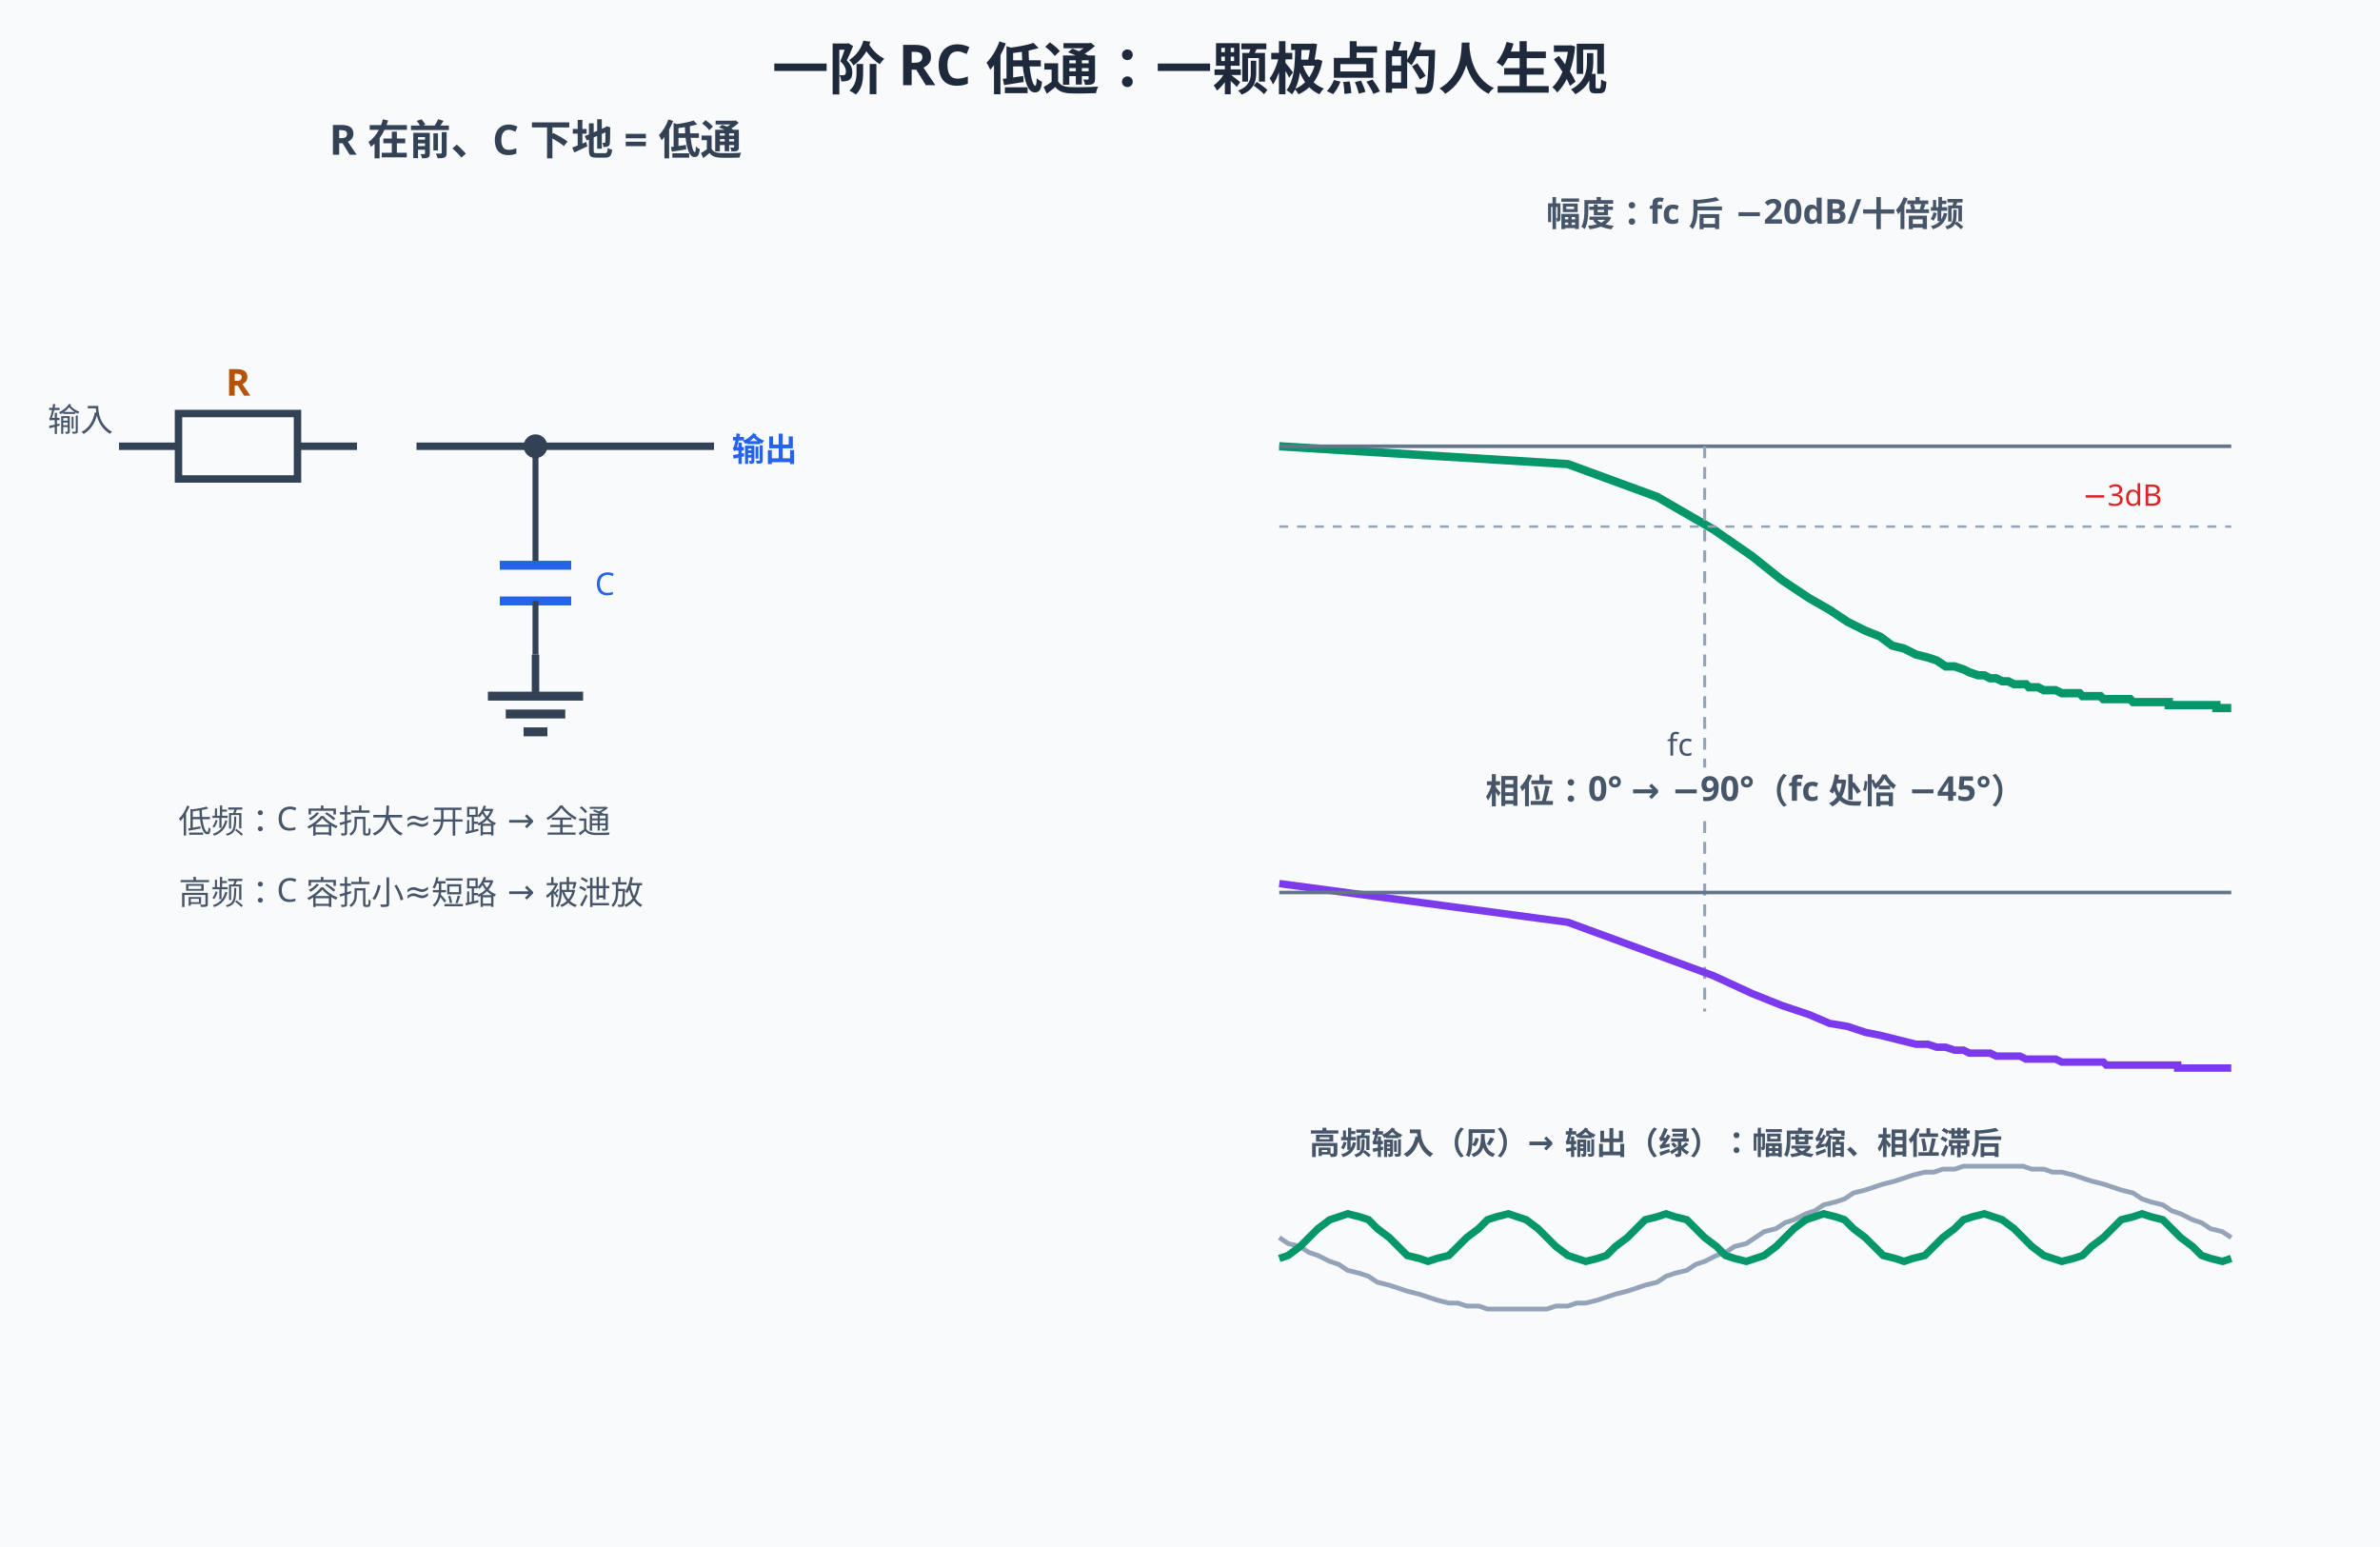
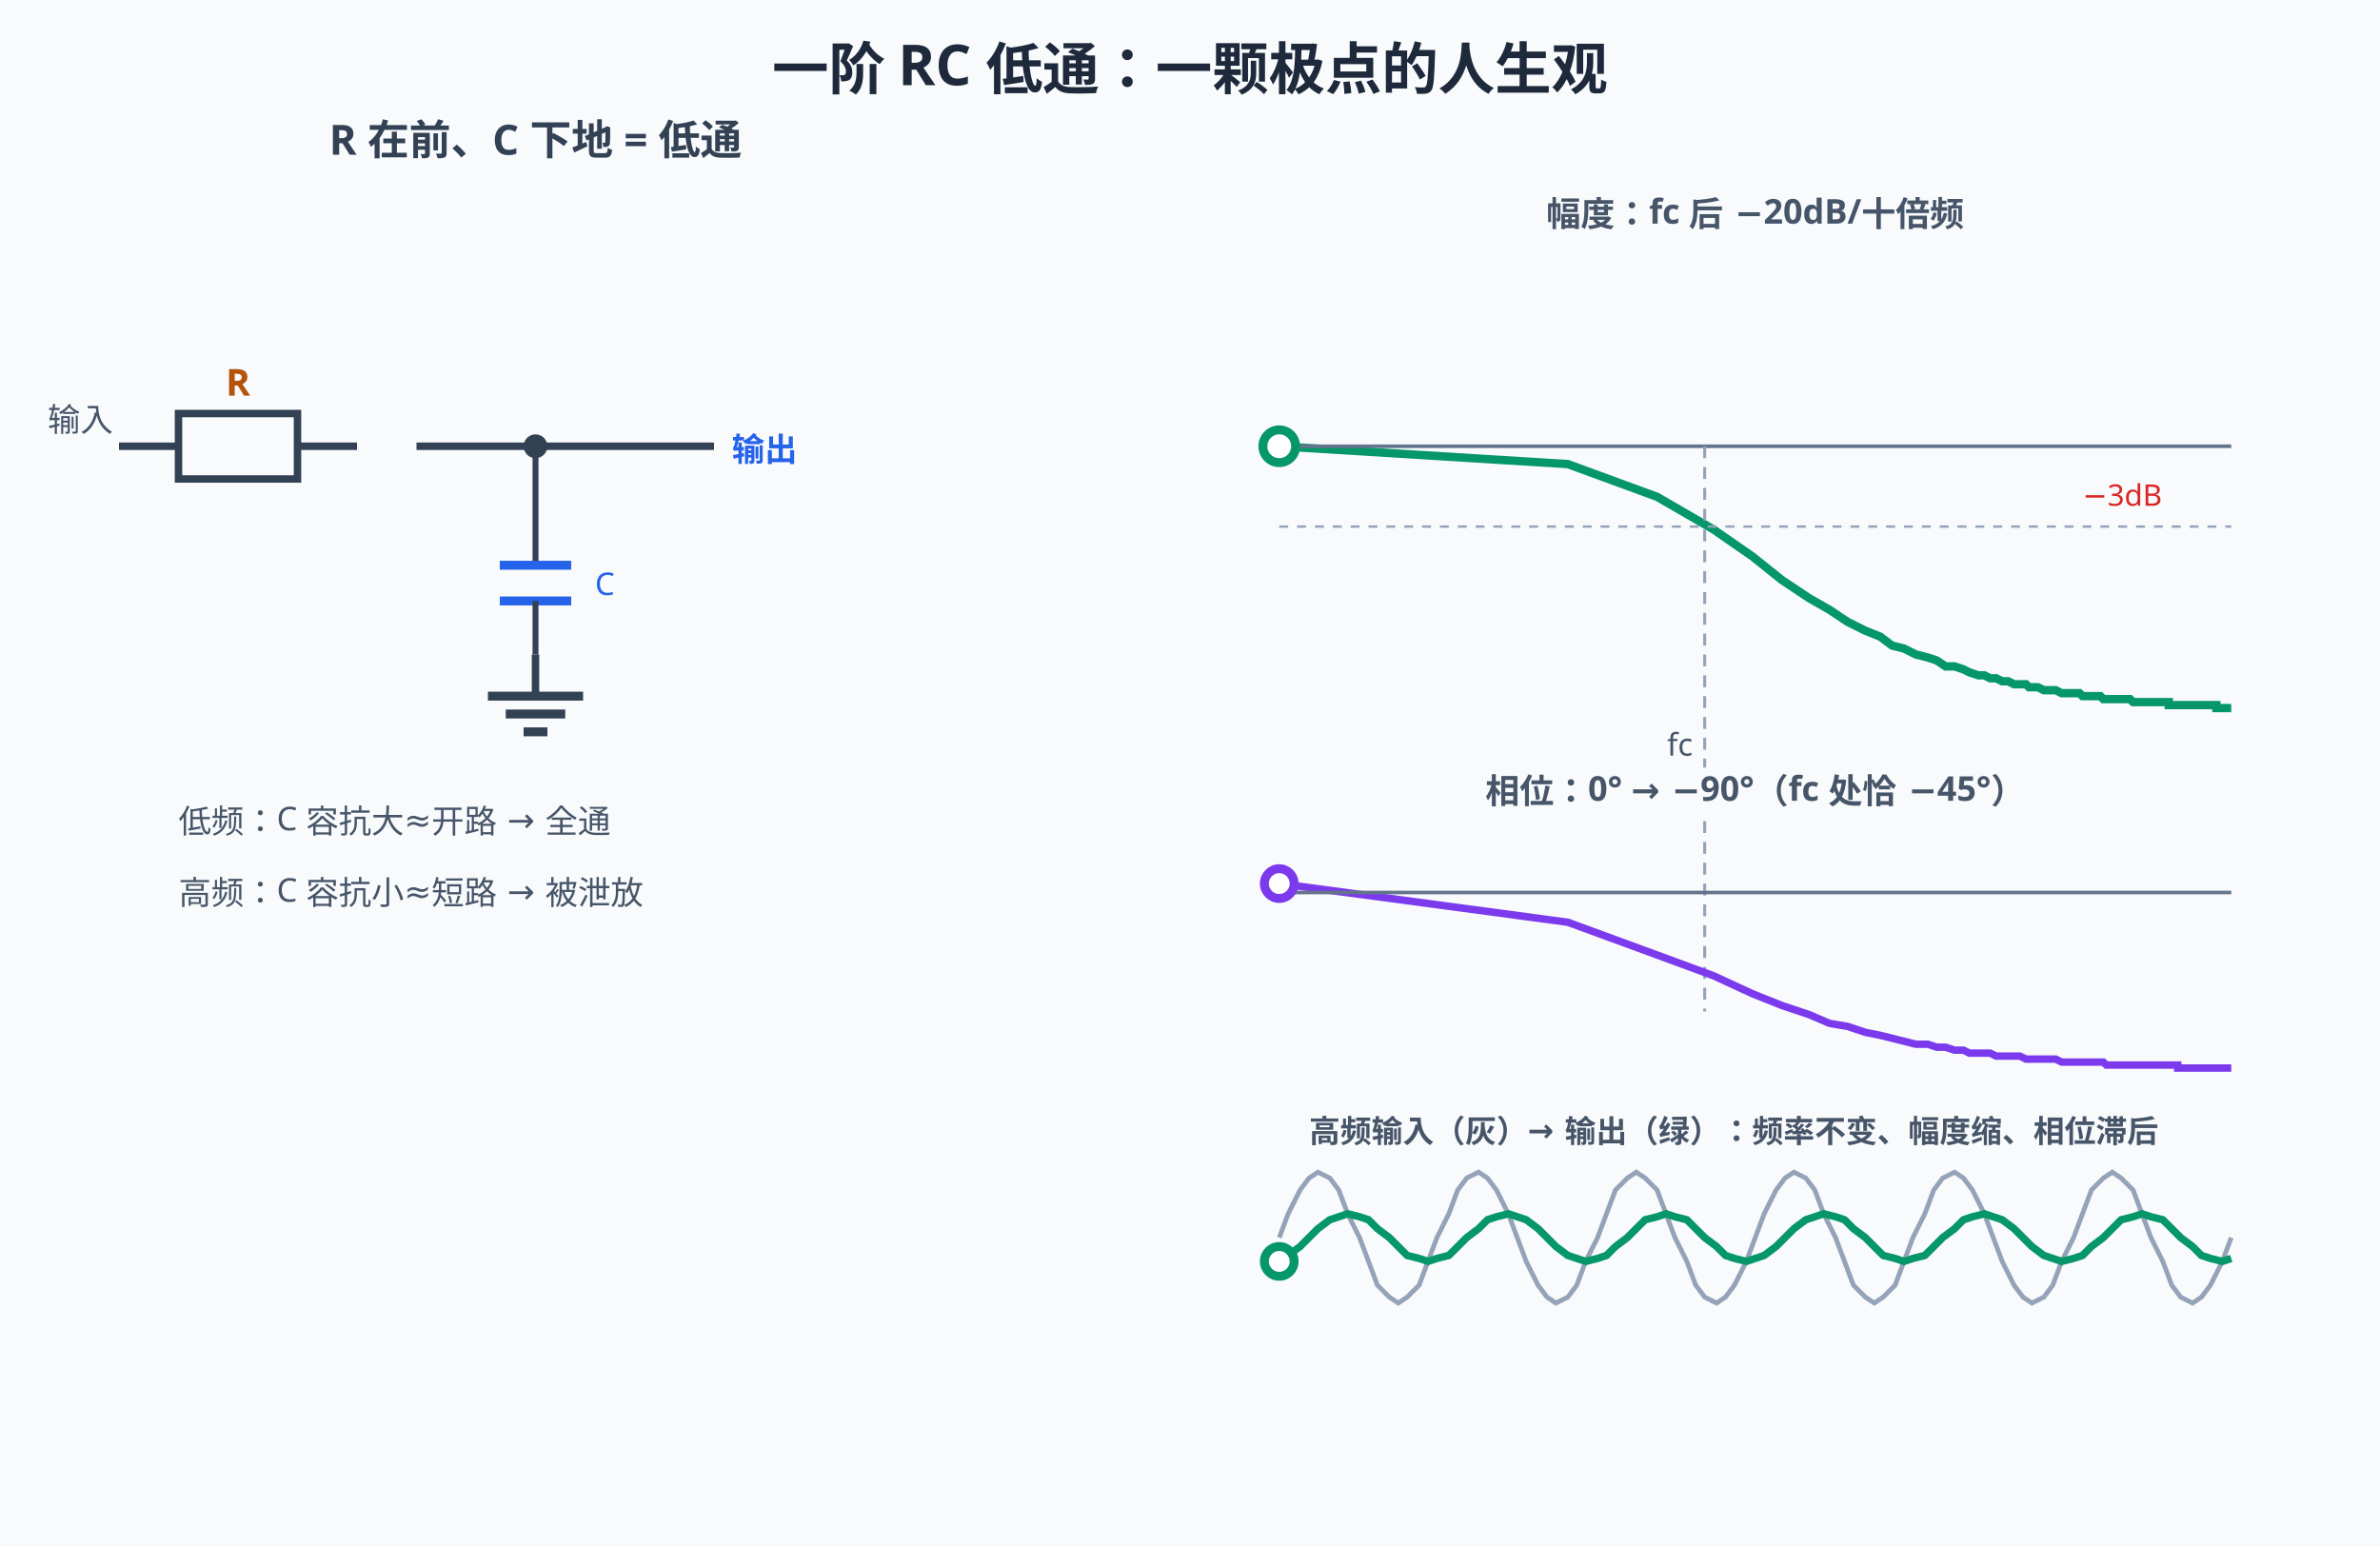
<svg xmlns="http://www.w3.org/2000/svg" width="800" height="520" viewBox="0 0 800 520">
  <rect width="800" height="520" fill="#f8fafc" />
  <style>
text{font-family:"Segoe UI","Microsoft YaHei",sans-serif;}
@media (prefers-color-scheme: dark){
rect[fill="#f8fafc"]{fill:#0f172a}
[fill="#1e293b"]{fill:#f1f5f9}[stroke="#1e293b"]{stroke:#f1f5f9}
[fill="#334155"]{fill:#e2e8f0}[stroke="#334155"]{stroke:#e2e8f0}
[fill="#475569"]{fill:#cbd5e1}[stroke="#475569"]{stroke:#cbd5e1}
[fill="#64748b"]{fill:#94a3b8}[stroke="#64748b"]{stroke:#94a3b8}
[fill="#dbeafe"]{fill:#1e3a8a}[fill="#eff6ff"]{fill:#172554}
[fill="#1d4ed8"]{fill:#60a5fa}[fill="#2563eb"]{fill:#60a5fa}[fill="#3b82f6"]{fill:#60a5fa}
[fill="#ecfdf5"]{fill:#022c22}[fill="#059669"]{fill:#34d399}[fill="#065f46"]{fill:#6ee7b7}[fill="#10b981"]{fill:#34d399}
[fill="#fffbeb"]{fill:#451a03}[fill="#b45309"]{fill:#fcd34d}[fill="#92400e"]{fill:#fcd34d}[fill="#f59e0b"]{fill:#fbbf24}
[fill="#fef2f2"]{fill:#450a0a}[fill="#dc2626"]{fill:#f87171}[fill="#991b1b"]{fill:#fca5a5}
[fill="#cbd5e1"]{fill:#334155}[stroke="#cbd5e1"]{stroke:#475569}
[fill="#ffffff"]{fill:#0f172a}[fill="#94a3b8"]{fill:#64748b}[stroke="#94a3b8"]{stroke:#64748b}
[fill="#7c3aed"]{fill:#a78bfa}[stroke="#7c3aed"]{stroke:#a78bfa}
}
</style>
  <text x="400" y="30" text-anchor="middle" font-size="19" font-weight="bold" fill="#1e293b">一阶 RC 低通：一颗极点的人生观</text>
  <text x="180" y="52" text-anchor="middle" font-size="14" font-weight="bold" fill="#334155">R 在前、C 下地 = 低通</text>
  <text x="16" y="145" font-size="11" fill="#475569">输入</text>
  <line x1="40" y1="150" x2="60" y2="150" stroke="#334155" stroke-width="2.5" />
  <rect x="60" y="139" width="40" height="22" fill="#f8fafc" stroke="#334155" stroke-width="2.5" />
  <line x1="100" y1="150" x2="120" y2="150" stroke="#334155" stroke-width="2.5" />
  <text x="80.0" y="133" text-anchor="middle" font-size="12.5" font-weight="bold" fill="#b45309">R</text>
  <line x1="140" y1="150" x2="180" y2="150" stroke="#334155" stroke-width="2.5" />
  <circle cx="180" cy="150" r="4" fill="#334155" />
  <line x1="180" y1="150" x2="240" y2="150" stroke="#334155" stroke-width="2.5" />
  <text x="246" y="155" font-size="11" font-weight="bold" fill="#2563eb">输出</text>
  <line x1="180" y1="150" x2="180" y2="190" stroke="#334155" stroke-width="2" />
  <line x1="168" y1="190" x2="192" y2="190" stroke="#2563eb" stroke-width="3" />
  <line x1="168" y1="202" x2="192" y2="202" stroke="#2563eb" stroke-width="3" />
  <line x1="180" y1="202" x2="180" y2="220" stroke="#334155" stroke-width="2" />
  <line x1="180" y1="220" x2="180" y2="234" stroke="#334155" stroke-width="2.5" />
  <line x1="164" y1="234" x2="196" y2="234" stroke="#334155" stroke-width="3" />
  <line x1="170" y1="240" x2="190" y2="240" stroke="#334155" stroke-width="3" />
  <line x1="176" y1="246" x2="184" y2="246" stroke="#334155" stroke-width="3" />
  <text x="200" y="200" font-size="10.5" fill="#2563eb">C</text>
  <text x="60" y="280" font-size="11" fill="#475569">低频：C 容抗大≈开路 → 全通</text>
  <text x="60" y="304" font-size="11" fill="#475569">高频：C 容抗小≈短路 → 被泄放</text>
  <text x="590" y="76" text-anchor="middle" font-size="11.5" font-weight="bold" fill="#475569">幅度：fc 后 −20dB/十倍频</text>
  <path d="M430,150 L527,156 L557,167 L576,178 L589,187 L599,195 L608,201 L615,205 L621,209 L627,212 L632,214 L636,217 L640,218 L644,220 L648,221 L651,222 L654,224 L657,224 L660,225 L662,226 L665,227 L667,227 L669,228 L671,228 L673,229 L675,229 L677,230 L679,230 L681,230 L682,231 L684,231 L685,231 L687,232 L688,232 L690,232 L691,232 L693,233 L694,233 L695,233 L696,233 L698,233 L699,233 L700,234 L701,234 L702,234 L703,234 L704,234 L705,234 L706,234 L707,235 L708,235 L709,235 L710,235 L711,235 L712,235 L713,235 L714,235 L714,235 L715,235 L716,235 L717,236 L718,236 L718,236 L719,236 L720,236 L721,236 L721,236 L722,236 L723,236 L724,236 L724,236 L725,236 L726,236 L726,236 L727,236 L728,236 L728,236 L729,236 L729,237 L730,237 L731,237 L731,237 L732,237 L732,237 L733,237 L734,237 L734,237 L735,237 L735,237 L736,237 L736,237 L737,237 L737,237 L738,237 L738,237 L739,237 L739,237 L740,237 L740,237 L741,237 L741,237 L742,237 L742,237 L743,237 L743,237 L744,237 L744,237 L745,237 L745,238 L745,238 L746,238 L746,238 L747,238 L747,238 L748,238 L748,238 L748,238 L749,238 L749,238 L750,238 L750,238" fill="none" stroke="#059669" stroke-width="2.8" />
  <line x1="430" y1="150" x2="750" y2="150" stroke="#64748b" stroke-width="1.2" />
  <line x1="573" y1="150" x2="573" y2="258" stroke="#94a3b8" stroke-width="1" stroke-dasharray="4,3" />
  <line x1="573" y1="276" x2="573" y2="340" stroke="#94a3b8" stroke-width="1" stroke-dasharray="4,3" />
  <line x1="430" y1="177" x2="750" y2="177" stroke="#94a3b8" stroke-width="0.8" stroke-dasharray="3,3" />
  <text x="569" y="254" text-anchor="end" font-size="10.5" fill="#475569">fc</text>
  <text x="700" y="170" font-size="10" fill="#dc2626">−3dB</text>
  <text x="590" y="270" text-anchor="middle" font-size="11.5" font-weight="bold" fill="#475569">相位：0° → −90°（fc 处恰 −45°）</text>
  <path d="M430,297 L527,310 L557,321 L576,328 L589,334 L599,338 L608,341 L615,344 L621,345 L627,347 L632,348 L636,349 L640,350 L644,351 L648,351 L651,352 L654,352 L657,353 L660,353 L662,354 L665,354 L667,354 L669,354 L671,355 L673,355 L675,355 L677,355 L679,355 L681,356 L682,356 L684,356 L685,356 L687,356 L688,356 L690,356 L691,356 L693,357 L694,357 L695,357 L696,357 L698,357 L699,357 L700,357 L701,357 L702,357 L703,357 L704,357 L705,357 L706,357 L707,357 L708,358 L709,358 L710,358 L711,358 L712,358 L713,358 L714,358 L714,358 L715,358 L716,358 L717,358 L718,358 L718,358 L719,358 L720,358 L721,358 L721,358 L722,358 L723,358 L724,358 L724,358 L725,358 L726,358 L726,358 L727,358 L728,358 L728,358 L729,358 L729,358 L730,358 L731,358 L731,358 L732,358 L732,359 L733,359 L734,359 L734,359 L735,359 L735,359 L736,359 L736,359 L737,359 L737,359 L738,359 L738,359 L739,359 L739,359 L740,359 L740,359 L741,359 L741,359 L742,359 L742,359 L743,359 L743,359 L744,359 L744,359 L745,359 L745,359 L745,359 L746,359 L746,359 L747,359 L747,359 L748,359 L748,359 L748,359 L749,359 L749,359 L750,359 L750,359" fill="none" stroke="#7c3aed" stroke-width="2.5" />
  <line x1="430" y1="300" x2="750" y2="300" stroke="#64748b" stroke-width="1.2" />
-   <text x="440" y="388" font-size="10.5" font-weight="bold" fill="#475569">高频输入（灰）→ 输出（绿）：幅度缩、相位滞后</text>
-   <path d="M430,416 L433,418 L437,419 L440,421 L443,422 L447,424 L450,425 L453,427 L457,428 L460,429 L463,431 L467,432 L470,433 L473,434 L477,435 L480,436 L483,437 L487,438 L490,438 L493,439 L497,439 L500,440 L503,440 L507,440 L510,440 L513,440 L517,440 L520,440 L523,439 L527,439 L530,438 L533,438 L537,437 L540,436 L543,435 L547,434 L550,433 L553,432 L557,431 L560,429 L563,428 L567,427 L570,425 L573,424 L577,422 L580,421 L583,419 L587,418 L590,416 L593,414 L597,413 L600,411 L603,410 L607,408 L610,407 L613,405 L617,404 L620,403 L623,401 L627,400 L630,399 L633,398 L637,397 L640,396 L643,395 L647,394 L650,394 L653,393 L657,393 L660,392 L663,392 L667,392 L670,392 L673,392 L677,392 L680,392 L683,393 L687,393 L690,394 L693,394 L697,395 L700,396 L703,397 L707,398 L710,399 L713,400 L717,401 L720,403 L723,404 L727,405 L730,407 L733,408 L737,410 L740,411 L743,413 L747,414 L750,416" fill="none" stroke="#94a3b8" stroke-width="1.6" />
+   <text x="440" y="384" font-size="10.5" font-weight="bold" fill="#475569">高频输入（灰）→ 输出（绿）：频率不变、幅度缩、相位滞后</text>
+   <path d="M430,416 L433,408 L437,400 L440,396 L443,394 L447,396 L450,400 L453,408 L457,416 L460,424 L463,432 L467,436 L470,438 L473,436 L477,432 L480,424 L483,416 L487,408 L490,400 L493,396 L497,394 L500,396 L503,400 L507,408 L510,416 L513,424 L517,432 L520,436 L523,438 L527,436 L530,432 L533,424 L537,416 L540,408 L543,400 L547,396 L550,394 L553,396 L557,400 L560,408 L563,416 L567,424 L570,432 L573,436 L577,438 L580,436 L583,432 L587,424 L590,416 L593,408 L597,400 L600,396 L603,394 L607,396 L610,400 L613,408 L617,416 L620,424 L623,432 L627,436 L630,438 L633,436 L637,432 L640,424 L643,416 L647,408 L650,400 L653,396 L657,394 L660,396 L663,400 L667,408 L670,416 L673,424 L677,432 L680,436 L683,438 L687,436 L690,432 L693,424 L697,416 L700,408 L703,400 L707,396 L710,394 L713,396 L717,400 L720,408 L723,416 L727,424 L730,432 L733,436 L737,438 L740,436 L743,432 L747,424 L750,416" fill="none" stroke="#94a3b8" stroke-width="1.6" />
  <path d="M430,423 L433,422 L437,419 L440,416 L443,413 L447,410 L450,409 L453,408 L457,409 L460,410 L463,413 L467,416 L470,419 L473,422 L477,423 L480,424 L483,423 L487,422 L490,419 L493,416 L497,413 L500,410 L503,409 L507,408 L510,409 L513,410 L517,413 L520,416 L523,419 L527,422 L530,423 L533,424 L537,423 L540,422 L543,419 L547,416 L550,413 L553,410 L557,409 L560,408 L563,409 L567,410 L570,413 L573,416 L577,419 L580,422 L583,423 L587,424 L590,423 L593,422 L597,419 L600,416 L603,413 L607,410 L610,409 L613,408 L617,409 L620,410 L623,413 L627,416 L630,419 L633,422 L637,423 L640,424 L643,423 L647,422 L650,419 L653,416 L657,413 L660,410 L663,409 L667,408 L670,409 L673,410 L677,413 L680,416 L683,419 L687,422 L690,423 L693,424 L697,423 L700,422 L703,419 L707,416 L710,413 L713,410 L717,409 L720,408 L723,409 L727,410 L730,413 L733,416 L737,419 L740,422 L743,423 L747,424 L750,423" fill="none" stroke="#059669" stroke-width="2.5" />
+   <circle cx="430" cy="150" r="5.5" fill="#fff" stroke="#059669" stroke-width="3">
+     <animateMotion dur="7s" repeatCount="indefinite" path="M430,150 L527,156 L557,167 L576,178 L589,187 L599,195 L608,201 L615,205 L621,209 L627,212 L632,214 L636,217 L640,218 L644,220 L648,221 L651,222 L654,224 L657,224 L660,225 L662,226 L665,227 L667,227 L669,228 L671,228 L673,229 L675,229 L677,230 L679,230 L681,230 L682,231 L684,231 L685,231 L687,232 L688,232 L690,232 L691,232 L693,233 L694,233 L695,233 L696,233 L698,233 L699,233 L700,234 L701,234 L702,234 L703,234 L704,234 L705,234 L706,234 L707,235 L708,235 L709,235 L710,235 L711,235 L712,235 L713,235 L714,235 L714,235 L715,235 L716,235 L717,236 L718,236 L718,236 L719,236 L720,236 L721,236 L721,236 L722,236 L723,236 L724,236 L724,236 L725,236 L726,236 L726,236 L727,236 L728,236 L728,236 L729,236 L729,237 L730,237 L731,237 L731,237 L732,237 L732,237 L733,237 L734,237 L734,237 L735,237 L735,237 L736,237 L736,237 L737,237 L737,237 L738,237 L738,237 L739,237 L739,237 L740,237 L740,237 L741,237 L741,237 L742,237 L742,237 L743,237 L743,237 L744,237 L744,237 L745,237 L745,238 L745,238 L746,238 L746,238 L747,238 L747,238 L748,238 L748,238 L748,238 L749,238 L749,238 L750,238 L750,238" />
+   </circle>
+   <circle cx="430" cy="297" r="5" fill="#fff" stroke="#7c3aed" stroke-width="3">
+     <animateMotion dur="7s" repeatCount="indefinite" path="M430,297 L527,310 L557,321 L576,328 L589,334 L599,338 L608,341 L615,344 L621,345 L627,347 L632,348 L636,349 L640,350 L644,351 L648,351 L651,352 L654,352 L657,353 L660,353 L662,354 L665,354 L667,354 L669,354 L671,355 L673,355 L675,355 L677,355 L679,355 L681,356 L682,356 L684,356 L685,356 L687,356 L688,356 L690,356 L691,356 L693,357 L694,357 L695,357 L696,357 L698,357 L699,357 L700,357 L701,357 L702,357 L703,357 L704,357 L705,357 L706,357 L707,357 L708,358 L709,358 L710,358 L711,358 L712,358 L713,358 L714,358 L714,358 L715,358 L716,358 L717,358 L718,358 L718,358 L719,358 L720,358 L721,358 L721,358 L722,358 L723,358 L724,358 L724,358 L725,358 L726,358 L726,358 L727,358 L728,358 L728,358 L729,358 L729,358 L730,358 L731,358 L731,358 L732,358 L732,359 L733,359 L734,359 L734,359 L735,359 L735,359 L736,359 L736,359 L737,359 L737,359 L738,359 L738,359 L739,359 L739,359 L740,359 L740,359 L741,359 L741,359 L742,359 L742,359 L743,359 L743,359 L744,359 L744,359 L745,359 L745,359 L745,359 L746,359 L746,359 L747,359 L747,359 L748,359 L748,359 L748,359 L749,359 L749,359 L750,359 L750,359" />
+   </circle>
+   <circle cx="430" cy="424" r="5" fill="#fff" stroke="#059669" stroke-width="3">
+     <animateMotion dur="7s" repeatCount="indefinite" path="M430,423 L433,422 L437,419 L440,416 L443,413 L447,410 L450,409 L453,408 L457,409 L460,410 L463,413 L467,416 L470,419 L473,422 L477,423 L480,424 L483,423 L487,422 L490,419 L493,416 L497,413 L500,410 L503,409 L507,408 L510,409 L513,410 L517,413 L520,416 L523,419 L527,422 L530,423 L533,424 L537,423 L540,422 L543,419 L547,416 L550,413 L553,410 L557,409 L560,408 L563,409 L567,410 L570,413 L573,416 L577,419 L580,422 L583,423 L587,424 L590,423 L593,422 L597,419 L600,416 L603,413 L607,410 L610,409 L613,408 L617,409 L620,410 L623,413 L627,416 L630,419 L633,422 L637,423 L640,424 L643,423 L647,422 L650,419 L653,416 L657,413 L660,410 L663,409 L667,408 L670,409 L673,410 L677,413 L680,416 L683,419 L687,422 L690,423 L693,424 L697,423 L700,422 L703,419 L707,416 L710,413 L713,410 L717,409 L720,408 L723,409 L727,410 L730,413 L733,416 L737,419 L740,422 L743,423 L747,424 L750,423" />
+   </circle>
  <text x="400" y="460" text-anchor="middle" font-size="14.5" font-weight="bold" fill="#059669" opacity="0">① fc=1/(2πRC)：此处容抗=电阻，输出恰好 −3dB（半功率点）、相位 −45°<animate attributeName="opacity" values="0;1;1;0;0" keyTimes="0;0.03;0.2;0.26;1" dur="7s" repeatCount="indefinite" />
  </text>
  <text x="400" y="460" text-anchor="middle" font-size="14.5" font-weight="bold" fill="#7c3aed" opacity="0">② 每过十倍频，容抗小十倍、输出小十倍：−20dB/dec 直线——一颗极点的身份证<animate attributeName="opacity" values="0;0;1;1;0;0" keyTimes="0;0.28;0.33;0.55;0.61;1" dur="7s" repeatCount="indefinite" />
  </text>
  <text x="400" y="460" text-anchor="middle" font-size="14.5" font-weight="bold" fill="#dc2626" opacity="0">③ 相位最多拖到 −90°——一颗极点永远掀不翻反馈（见 12.7 稳定性），两颗就危险<animate attributeName="opacity" values="0;0;1;1" keyTimes="0;0.61;0.67;1" dur="7s" repeatCount="indefinite" />
  </text>
  <g opacity="0">
    <animate attributeName="opacity" values="0;0;1;1" keyTimes="0;0.7;0.75;1" dur="7s" repeatCount="indefinite" />
    <rect x="60" y="470" width="680" height="34" rx="8" fill="#ecfdf5" stroke="#059669" stroke-width="1.5" />
    <text x="400" y="492" text-anchor="middle" font-size="13.5" font-weight="bold" fill="#059669">Sallen-Key、有源滤波、运放主极点——全是这颗种子的繁殖；看懂它，波特图会读一半</text>
  </g>
</svg>
